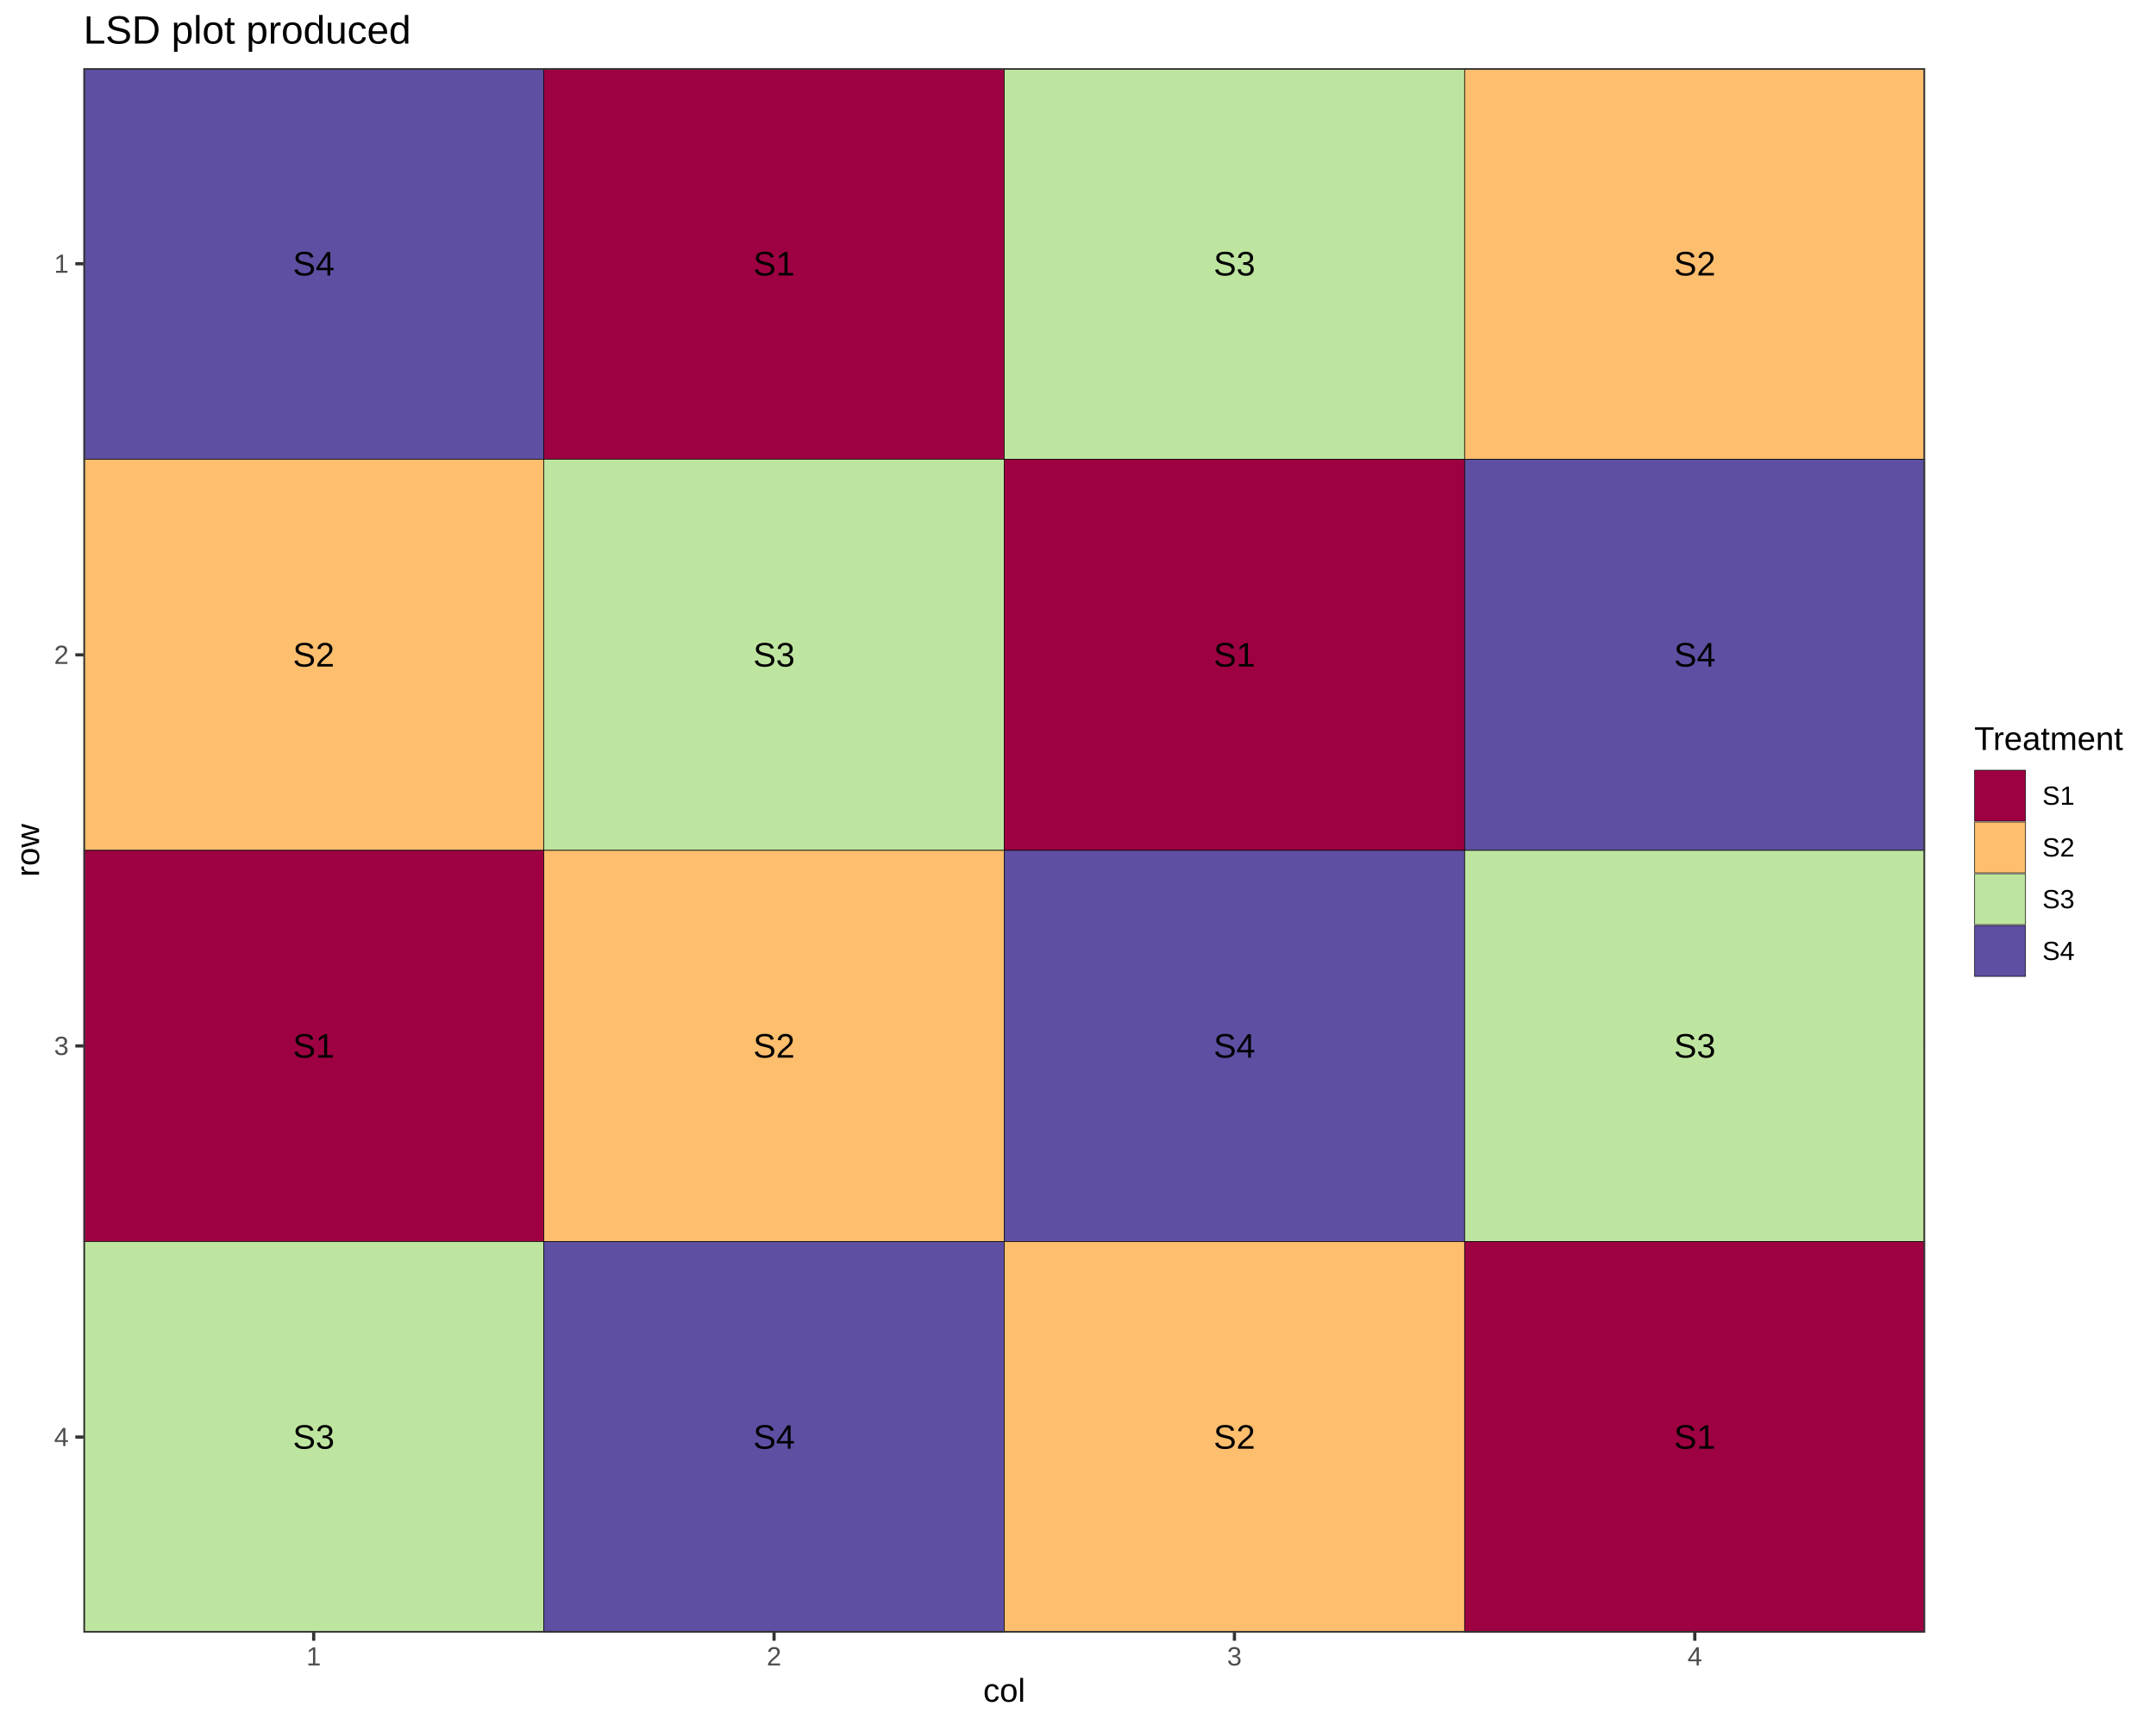
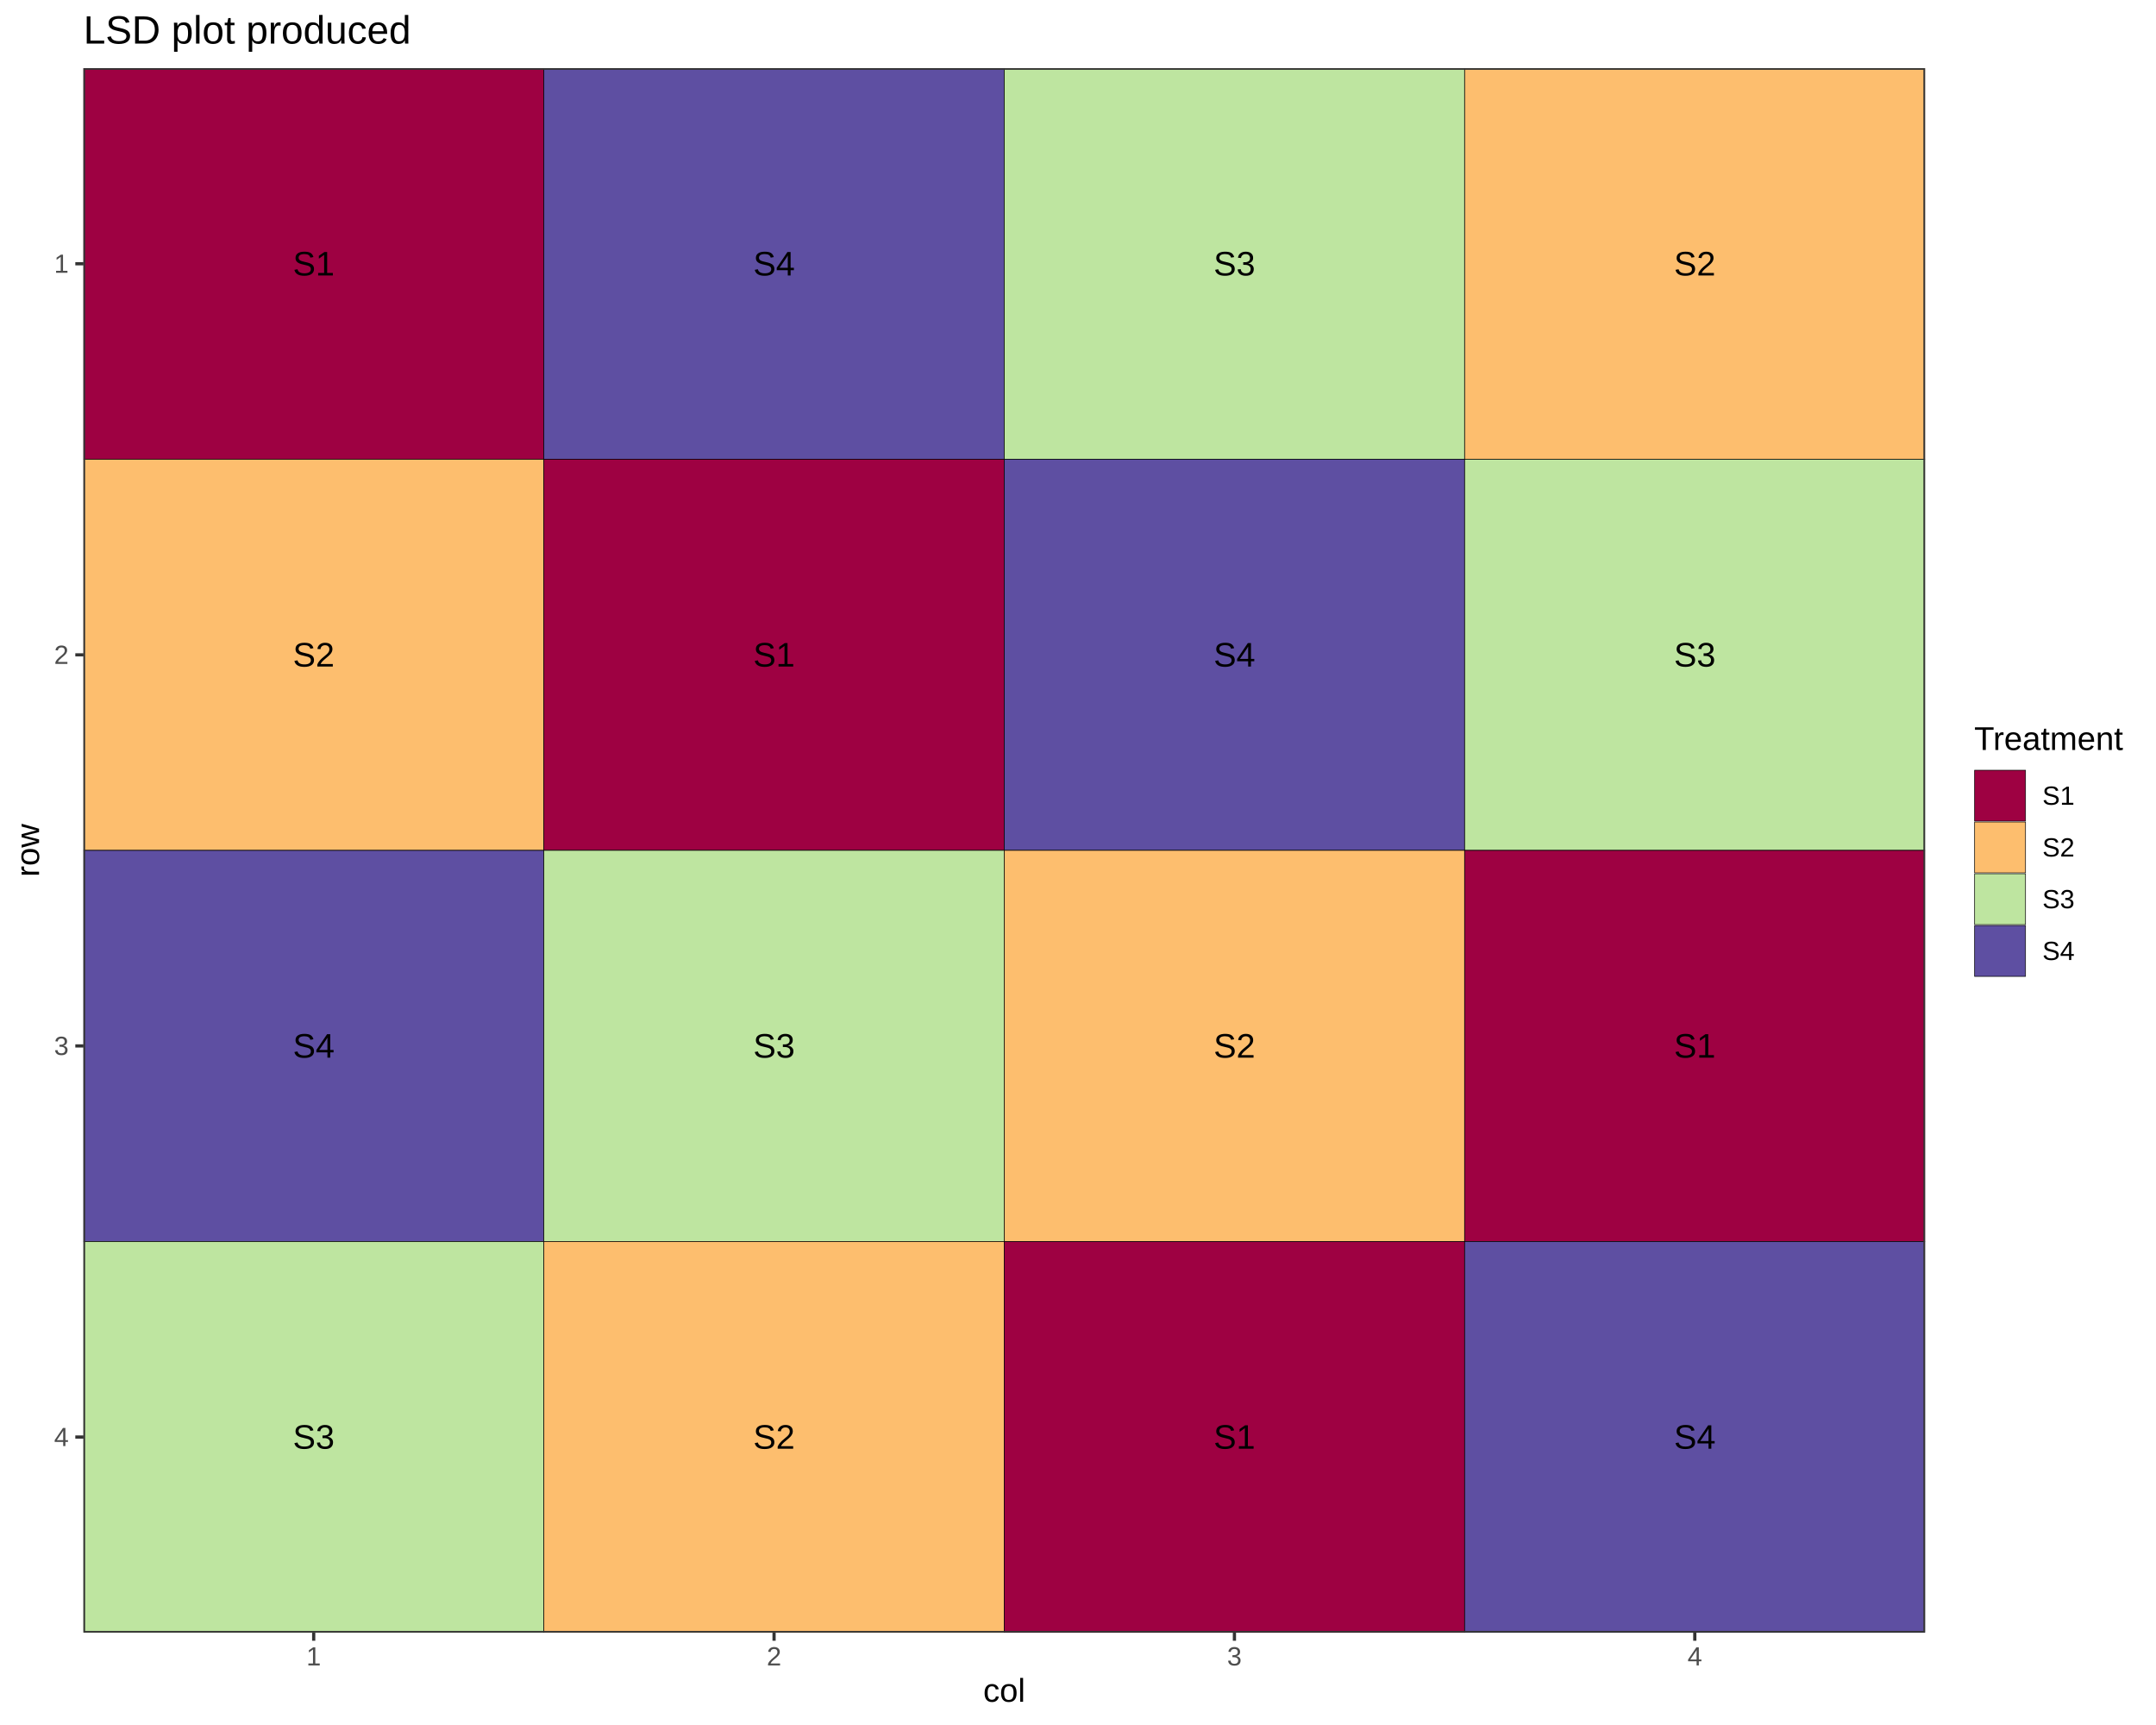
<svg xmlns="http://www.w3.org/2000/svg" viewBox="0 0 720.00 576.00">
  <defs>
    <style type="text/css">
    line, polyline, polygon, path, rect, circle {
      fill: none;
      stroke: #000000;
      stroke-linecap: round;
      stroke-linejoin: round;
      stroke-miterlimit: 10.00;
    }
  </style>
  </defs>
  <rect width="100%" height="100%" style="stroke: none; fill: #FFFFFF;" />
  <rect x="0.00" y="0.00" width="720.00" height="576.00" style="stroke-width: 1.07; stroke: #FFFFFF; fill: #FFFFFF;" />
  <defs>
    <clipPath id="cpMjcuODl8NjQyLjg1fDU0NS4xM3wyMi43Nw==">
      <rect x="27.89" y="22.77" width="614.97" height="522.36" />
    </clipPath>
  </defs>
  <rect x="27.89" y="22.77" width="614.97" height="522.36" style="stroke-width: 1.07; stroke: none; fill: #FFFFFF;" clip-path="url(#cpMjcuODl8NjQyLjg1fDU0NS4xM3wyMi43Nw==)" />
  <polyline points="27.89,22.77 642.85,22.77 " style="stroke-width: 0.53; stroke: #EBEBEB; stroke-linecap: butt;" clip-path="url(#cpMjcuODl8NjQyLjg1fDU0NS4xM3wyMi43Nw==)" />
  <polyline points="27.89,153.36 642.85,153.36 " style="stroke-width: 0.53; stroke: #EBEBEB; stroke-linecap: butt;" clip-path="url(#cpMjcuODl8NjQyLjg1fDU0NS4xM3wyMi43Nw==)" />
  <polyline points="27.89,283.95 642.85,283.95 " style="stroke-width: 0.53; stroke: #EBEBEB; stroke-linecap: butt;" clip-path="url(#cpMjcuODl8NjQyLjg1fDU0NS4xM3wyMi43Nw==)" />
  <polyline points="27.89,414.54 642.85,414.54 " style="stroke-width: 0.53; stroke: #EBEBEB; stroke-linecap: butt;" clip-path="url(#cpMjcuODl8NjQyLjg1fDU0NS4xM3wyMi43Nw==)" />
  <polyline points="27.89,545.13 642.85,545.13 " style="stroke-width: 0.53; stroke: #EBEBEB; stroke-linecap: butt;" clip-path="url(#cpMjcuODl8NjQyLjg1fDU0NS4xM3wyMi43Nw==)" />
  <polyline points="27.89,545.13 27.89,22.77 " style="stroke-width: 0.53; stroke: #EBEBEB; stroke-linecap: butt;" clip-path="url(#cpMjcuODl8NjQyLjg1fDU0NS4xM3wyMi43Nw==)" />
  <polyline points="181.63,545.13 181.63,22.77 " style="stroke-width: 0.53; stroke: #EBEBEB; stroke-linecap: butt;" clip-path="url(#cpMjcuODl8NjQyLjg1fDU0NS4xM3wyMi43Nw==)" />
  <polyline points="335.37,545.13 335.37,22.77 " style="stroke-width: 0.53; stroke: #EBEBEB; stroke-linecap: butt;" clip-path="url(#cpMjcuODl8NjQyLjg1fDU0NS4xM3wyMi43Nw==)" />
  <polyline points="489.11,545.13 489.11,22.77 " style="stroke-width: 0.53; stroke: #EBEBEB; stroke-linecap: butt;" clip-path="url(#cpMjcuODl8NjQyLjg1fDU0NS4xM3wyMi43Nw==)" />
  <polyline points="642.85,545.13 642.85,22.77 " style="stroke-width: 0.53; stroke: #EBEBEB; stroke-linecap: butt;" clip-path="url(#cpMjcuODl8NjQyLjg1fDU0NS4xM3wyMi43Nw==)" />
  <polyline points="27.89,88.07 642.85,88.07 " style="stroke-width: 1.07; stroke: #EBEBEB; stroke-linecap: butt;" clip-path="url(#cpMjcuODl8NjQyLjg1fDU0NS4xM3wyMi43Nw==)" />
  <polyline points="27.89,218.66 642.85,218.66 " style="stroke-width: 1.07; stroke: #EBEBEB; stroke-linecap: butt;" clip-path="url(#cpMjcuODl8NjQyLjg1fDU0NS4xM3wyMi43Nw==)" />
  <polyline points="27.89,349.25 642.85,349.25 " style="stroke-width: 1.07; stroke: #EBEBEB; stroke-linecap: butt;" clip-path="url(#cpMjcuODl8NjQyLjg1fDU0NS4xM3wyMi43Nw==)" />
  <polyline points="27.89,479.84 642.85,479.84 " style="stroke-width: 1.07; stroke: #EBEBEB; stroke-linecap: butt;" clip-path="url(#cpMjcuODl8NjQyLjg1fDU0NS4xM3wyMi43Nw==)" />
  <polyline points="104.76,545.13 104.76,22.77 " style="stroke-width: 1.07; stroke: #EBEBEB; stroke-linecap: butt;" clip-path="url(#cpMjcuODl8NjQyLjg1fDU0NS4xM3wyMi43Nw==)" />
  <polyline points="258.50,545.13 258.50,22.77 " style="stroke-width: 1.07; stroke: #EBEBEB; stroke-linecap: butt;" clip-path="url(#cpMjcuODl8NjQyLjg1fDU0NS4xM3wyMi43Nw==)" />
  <polyline points="412.24,545.13 412.24,22.77 " style="stroke-width: 1.07; stroke: #EBEBEB; stroke-linecap: butt;" clip-path="url(#cpMjcuODl8NjQyLjg1fDU0NS4xM3wyMi43Nw==)" />
  <polyline points="565.98,545.13 565.98,22.77 " style="stroke-width: 1.07; stroke: #EBEBEB; stroke-linecap: butt;" clip-path="url(#cpMjcuODl8NjQyLjg1fDU0NS4xM3wyMi43Nw==)" />
-   <rect x="27.89" y="22.77" width="153.74" height="130.59" style="stroke-width: 0.21; stroke-linecap: square; stroke-linejoin: miter; fill: #5E4FA2;" clip-path="url(#cpMjcuODl8NjQyLjg1fDU0NS4xM3wyMi43Nw==)" />
-   <rect x="181.63" y="22.77" width="153.74" height="130.59" style="stroke-width: 0.21; stroke-linecap: square; stroke-linejoin: miter; fill: #9E0142;" clip-path="url(#cpMjcuODl8NjQyLjg1fDU0NS4xM3wyMi43Nw==)" />
+   <rect x="27.89" y="22.77" width="153.74" height="130.59" style="stroke-width: 0.21; stroke-linecap: square; stroke-linejoin: miter; fill: #9E0142;" clip-path="url(#cpMjcuODl8NjQyLjg1fDU0NS4xM3wyMi43Nw==)" />
+   <rect x="181.63" y="22.77" width="153.74" height="130.59" style="stroke-width: 0.21; stroke-linecap: square; stroke-linejoin: miter; fill: #5E4FA2;" clip-path="url(#cpMjcuODl8NjQyLjg1fDU0NS4xM3wyMi43Nw==)" />
  <rect x="335.37" y="22.77" width="153.74" height="130.59" style="stroke-width: 0.21; stroke-linecap: square; stroke-linejoin: miter; fill: #BEE5A0;" clip-path="url(#cpMjcuODl8NjQyLjg1fDU0NS4xM3wyMi43Nw==)" />
  <rect x="489.11" y="22.77" width="153.74" height="130.59" style="stroke-width: 0.21; stroke-linecap: square; stroke-linejoin: miter; fill: #FDBE6E;" clip-path="url(#cpMjcuODl8NjQyLjg1fDU0NS4xM3wyMi43Nw==)" />
  <rect x="27.89" y="153.36" width="153.74" height="130.59" style="stroke-width: 0.21; stroke-linecap: square; stroke-linejoin: miter; fill: #FDBE6E;" clip-path="url(#cpMjcuODl8NjQyLjg1fDU0NS4xM3wyMi43Nw==)" />
-   <rect x="181.63" y="153.36" width="153.74" height="130.59" style="stroke-width: 0.21; stroke-linecap: square; stroke-linejoin: miter; fill: #BEE5A0;" clip-path="url(#cpMjcuODl8NjQyLjg1fDU0NS4xM3wyMi43Nw==)" />
-   <rect x="335.37" y="153.36" width="153.74" height="130.59" style="stroke-width: 0.21; stroke-linecap: square; stroke-linejoin: miter; fill: #9E0142;" clip-path="url(#cpMjcuODl8NjQyLjg1fDU0NS4xM3wyMi43Nw==)" />
-   <rect x="489.11" y="153.36" width="153.74" height="130.59" style="stroke-width: 0.21; stroke-linecap: square; stroke-linejoin: miter; fill: #5E4FA2;" clip-path="url(#cpMjcuODl8NjQyLjg1fDU0NS4xM3wyMi43Nw==)" />
-   <rect x="27.89" y="283.95" width="153.74" height="130.59" style="stroke-width: 0.21; stroke-linecap: square; stroke-linejoin: miter; fill: #9E0142;" clip-path="url(#cpMjcuODl8NjQyLjg1fDU0NS4xM3wyMi43Nw==)" />
-   <rect x="181.63" y="283.95" width="153.74" height="130.59" style="stroke-width: 0.21; stroke-linecap: square; stroke-linejoin: miter; fill: #FDBE6E;" clip-path="url(#cpMjcuODl8NjQyLjg1fDU0NS4xM3wyMi43Nw==)" />
-   <rect x="335.37" y="283.95" width="153.74" height="130.59" style="stroke-width: 0.21; stroke-linecap: square; stroke-linejoin: miter; fill: #5E4FA2;" clip-path="url(#cpMjcuODl8NjQyLjg1fDU0NS4xM3wyMi43Nw==)" />
-   <rect x="489.11" y="283.95" width="153.74" height="130.59" style="stroke-width: 0.21; stroke-linecap: square; stroke-linejoin: miter; fill: #BEE5A0;" clip-path="url(#cpMjcuODl8NjQyLjg1fDU0NS4xM3wyMi43Nw==)" />
+   <rect x="181.63" y="153.36" width="153.74" height="130.59" style="stroke-width: 0.21; stroke-linecap: square; stroke-linejoin: miter; fill: #9E0142;" clip-path="url(#cpMjcuODl8NjQyLjg1fDU0NS4xM3wyMi43Nw==)" />
+   <rect x="335.37" y="153.36" width="153.74" height="130.59" style="stroke-width: 0.21; stroke-linecap: square; stroke-linejoin: miter; fill: #5E4FA2;" clip-path="url(#cpMjcuODl8NjQyLjg1fDU0NS4xM3wyMi43Nw==)" />
+   <rect x="489.11" y="153.36" width="153.74" height="130.59" style="stroke-width: 0.21; stroke-linecap: square; stroke-linejoin: miter; fill: #BEE5A0;" clip-path="url(#cpMjcuODl8NjQyLjg1fDU0NS4xM3wyMi43Nw==)" />
+   <rect x="27.89" y="283.95" width="153.74" height="130.59" style="stroke-width: 0.21; stroke-linecap: square; stroke-linejoin: miter; fill: #5E4FA2;" clip-path="url(#cpMjcuODl8NjQyLjg1fDU0NS4xM3wyMi43Nw==)" />
+   <rect x="181.63" y="283.95" width="153.74" height="130.59" style="stroke-width: 0.21; stroke-linecap: square; stroke-linejoin: miter; fill: #BEE5A0;" clip-path="url(#cpMjcuODl8NjQyLjg1fDU0NS4xM3wyMi43Nw==)" />
+   <rect x="335.37" y="283.95" width="153.74" height="130.59" style="stroke-width: 0.21; stroke-linecap: square; stroke-linejoin: miter; fill: #FDBE6E;" clip-path="url(#cpMjcuODl8NjQyLjg1fDU0NS4xM3wyMi43Nw==)" />
+   <rect x="489.11" y="283.95" width="153.74" height="130.59" style="stroke-width: 0.21; stroke-linecap: square; stroke-linejoin: miter; fill: #9E0142;" clip-path="url(#cpMjcuODl8NjQyLjg1fDU0NS4xM3wyMi43Nw==)" />
  <rect x="27.89" y="414.54" width="153.74" height="130.59" style="stroke-width: 0.21; stroke-linecap: square; stroke-linejoin: miter; fill: #BEE5A0;" clip-path="url(#cpMjcuODl8NjQyLjg1fDU0NS4xM3wyMi43Nw==)" />
-   <rect x="181.63" y="414.54" width="153.74" height="130.59" style="stroke-width: 0.21; stroke-linecap: square; stroke-linejoin: miter; fill: #5E4FA2;" clip-path="url(#cpMjcuODl8NjQyLjg1fDU0NS4xM3wyMi43Nw==)" />
-   <rect x="335.37" y="414.54" width="153.74" height="130.59" style="stroke-width: 0.21; stroke-linecap: square; stroke-linejoin: miter; fill: #FDBE6E;" clip-path="url(#cpMjcuODl8NjQyLjg1fDU0NS4xM3wyMi43Nw==)" />
-   <rect x="489.11" y="414.54" width="153.74" height="130.59" style="stroke-width: 0.21; stroke-linecap: square; stroke-linejoin: miter; fill: #9E0142;" clip-path="url(#cpMjcuODl8NjQyLjg1fDU0NS4xM3wyMi43Nw==)" />
+   <rect x="181.63" y="414.54" width="153.74" height="130.59" style="stroke-width: 0.21; stroke-linecap: square; stroke-linejoin: miter; fill: #FDBE6E;" clip-path="url(#cpMjcuODl8NjQyLjg1fDU0NS4xM3wyMi43Nw==)" />
+   <rect x="335.37" y="414.54" width="153.74" height="130.59" style="stroke-width: 0.21; stroke-linecap: square; stroke-linejoin: miter; fill: #9E0142;" clip-path="url(#cpMjcuODl8NjQyLjg1fDU0NS4xM3wyMi43Nw==)" />
+   <rect x="489.11" y="414.54" width="153.74" height="130.59" style="stroke-width: 0.21; stroke-linecap: square; stroke-linejoin: miter; fill: #5E4FA2;" clip-path="url(#cpMjcuODl8NjQyLjg1fDU0NS4xM3wyMi43Nw==)" />
  <g clip-path="url(#cpMjcuODl8NjQyLjg1fDU0NS4xM3wyMi43Nw==)">
-     <text x="97.80" y="91.98" style="font-size: 11.38px; font-family: Liberation Sans;" textLength="13.92px" lengthAdjust="spacingAndGlyphs">S4</text>
+     <text x="97.80" y="91.98" style="font-size: 11.38px; font-family: Liberation Sans;" textLength="13.92px" lengthAdjust="spacingAndGlyphs">S1</text>
  </g>
  <g clip-path="url(#cpMjcuODl8NjQyLjg1fDU0NS4xM3wyMi43Nw==)">
-     <text x="251.54" y="91.98" style="font-size: 11.38px; font-family: Liberation Sans;" textLength="13.92px" lengthAdjust="spacingAndGlyphs">S1</text>
+     <text x="251.54" y="91.98" style="font-size: 11.38px; font-family: Liberation Sans;" textLength="13.92px" lengthAdjust="spacingAndGlyphs">S4</text>
  </g>
  <g clip-path="url(#cpMjcuODl8NjQyLjg1fDU0NS4xM3wyMi43Nw==)">
    <text x="405.28" y="91.98" style="font-size: 11.38px; font-family: Liberation Sans;" textLength="13.92px" lengthAdjust="spacingAndGlyphs">S3</text>
  </g>
  <g clip-path="url(#cpMjcuODl8NjQyLjg1fDU0NS4xM3wyMi43Nw==)">
    <text x="559.02" y="91.98" style="font-size: 11.38px; font-family: Liberation Sans;" textLength="13.92px" lengthAdjust="spacingAndGlyphs">S2</text>
  </g>
  <g clip-path="url(#cpMjcuODl8NjQyLjg1fDU0NS4xM3wyMi43Nw==)">
    <text x="97.80" y="222.57" style="font-size: 11.38px; font-family: Liberation Sans;" textLength="13.92px" lengthAdjust="spacingAndGlyphs">S2</text>
  </g>
  <g clip-path="url(#cpMjcuODl8NjQyLjg1fDU0NS4xM3wyMi43Nw==)">
-     <text x="251.54" y="222.57" style="font-size: 11.38px; font-family: Liberation Sans;" textLength="13.92px" lengthAdjust="spacingAndGlyphs">S3</text>
+     <text x="251.54" y="222.57" style="font-size: 11.38px; font-family: Liberation Sans;" textLength="13.92px" lengthAdjust="spacingAndGlyphs">S1</text>
  </g>
  <g clip-path="url(#cpMjcuODl8NjQyLjg1fDU0NS4xM3wyMi43Nw==)">
-     <text x="405.28" y="222.57" style="font-size: 11.38px; font-family: Liberation Sans;" textLength="13.92px" lengthAdjust="spacingAndGlyphs">S1</text>
+     <text x="405.28" y="222.57" style="font-size: 11.38px; font-family: Liberation Sans;" textLength="13.92px" lengthAdjust="spacingAndGlyphs">S4</text>
  </g>
  <g clip-path="url(#cpMjcuODl8NjQyLjg1fDU0NS4xM3wyMi43Nw==)">
-     <text x="559.02" y="222.57" style="font-size: 11.38px; font-family: Liberation Sans;" textLength="13.92px" lengthAdjust="spacingAndGlyphs">S4</text>
+     <text x="559.02" y="222.57" style="font-size: 11.38px; font-family: Liberation Sans;" textLength="13.92px" lengthAdjust="spacingAndGlyphs">S3</text>
  </g>
  <g clip-path="url(#cpMjcuODl8NjQyLjg1fDU0NS4xM3wyMi43Nw==)">
-     <text x="97.80" y="353.16" style="font-size: 11.38px; font-family: Liberation Sans;" textLength="13.92px" lengthAdjust="spacingAndGlyphs">S1</text>
+     <text x="97.80" y="353.16" style="font-size: 11.38px; font-family: Liberation Sans;" textLength="13.92px" lengthAdjust="spacingAndGlyphs">S4</text>
  </g>
  <g clip-path="url(#cpMjcuODl8NjQyLjg1fDU0NS4xM3wyMi43Nw==)">
-     <text x="251.54" y="353.16" style="font-size: 11.38px; font-family: Liberation Sans;" textLength="13.92px" lengthAdjust="spacingAndGlyphs">S2</text>
+     <text x="251.54" y="353.16" style="font-size: 11.38px; font-family: Liberation Sans;" textLength="13.92px" lengthAdjust="spacingAndGlyphs">S3</text>
  </g>
  <g clip-path="url(#cpMjcuODl8NjQyLjg1fDU0NS4xM3wyMi43Nw==)">
-     <text x="405.28" y="353.16" style="font-size: 11.38px; font-family: Liberation Sans;" textLength="13.92px" lengthAdjust="spacingAndGlyphs">S4</text>
+     <text x="405.28" y="353.16" style="font-size: 11.38px; font-family: Liberation Sans;" textLength="13.92px" lengthAdjust="spacingAndGlyphs">S2</text>
  </g>
  <g clip-path="url(#cpMjcuODl8NjQyLjg1fDU0NS4xM3wyMi43Nw==)">
-     <text x="559.02" y="353.16" style="font-size: 11.38px; font-family: Liberation Sans;" textLength="13.92px" lengthAdjust="spacingAndGlyphs">S3</text>
+     <text x="559.02" y="353.16" style="font-size: 11.38px; font-family: Liberation Sans;" textLength="13.92px" lengthAdjust="spacingAndGlyphs">S1</text>
  </g>
  <g clip-path="url(#cpMjcuODl8NjQyLjg1fDU0NS4xM3wyMi43Nw==)">
    <text x="97.80" y="483.75" style="font-size: 11.38px; font-family: Liberation Sans;" textLength="13.92px" lengthAdjust="spacingAndGlyphs">S3</text>
  </g>
  <g clip-path="url(#cpMjcuODl8NjQyLjg1fDU0NS4xM3wyMi43Nw==)">
-     <text x="251.54" y="483.75" style="font-size: 11.38px; font-family: Liberation Sans;" textLength="13.92px" lengthAdjust="spacingAndGlyphs">S4</text>
+     <text x="251.54" y="483.75" style="font-size: 11.38px; font-family: Liberation Sans;" textLength="13.92px" lengthAdjust="spacingAndGlyphs">S2</text>
  </g>
  <g clip-path="url(#cpMjcuODl8NjQyLjg1fDU0NS4xM3wyMi43Nw==)">
-     <text x="405.28" y="483.75" style="font-size: 11.38px; font-family: Liberation Sans;" textLength="13.92px" lengthAdjust="spacingAndGlyphs">S2</text>
+     <text x="405.28" y="483.75" style="font-size: 11.38px; font-family: Liberation Sans;" textLength="13.92px" lengthAdjust="spacingAndGlyphs">S1</text>
  </g>
  <g clip-path="url(#cpMjcuODl8NjQyLjg1fDU0NS4xM3wyMi43Nw==)">
-     <text x="559.02" y="483.75" style="font-size: 11.38px; font-family: Liberation Sans;" textLength="13.92px" lengthAdjust="spacingAndGlyphs">S1</text>
+     <text x="559.02" y="483.75" style="font-size: 11.38px; font-family: Liberation Sans;" textLength="13.92px" lengthAdjust="spacingAndGlyphs">S4</text>
  </g>
  <rect x="27.89" y="22.77" width="614.97" height="522.36" style="stroke-width: 1.07; stroke: #333333;" clip-path="url(#cpMjcuODl8NjQyLjg1fDU0NS4xM3wyMi43Nw==)" />
  <defs>
    <clipPath id="cpMC4wMHw3MjAuMDB8NTc2LjAwfDAuMDA=">
      <rect x="0.00" y="0.00" width="720.00" height="576.00" />
    </clipPath>
  </defs>
  <g clip-path="url(#cpMC4wMHw3MjAuMDB8NTc2LjAwfDAuMDA=)">
    <text x="18.06" y="91.09" style="font-size: 8.80px; fill: #4D4D4D; font-family: Liberation Sans;" textLength="4.89px" lengthAdjust="spacingAndGlyphs">1</text>
  </g>
  <g clip-path="url(#cpMC4wMHw3MjAuMDB8NTc2LjAwfDAuMDA=)">
    <text x="18.06" y="221.68" style="font-size: 8.80px; fill: #4D4D4D; font-family: Liberation Sans;" textLength="4.89px" lengthAdjust="spacingAndGlyphs">2</text>
  </g>
  <g clip-path="url(#cpMC4wMHw3MjAuMDB8NTc2LjAwfDAuMDA=)">
    <text x="18.06" y="352.27" style="font-size: 8.80px; fill: #4D4D4D; font-family: Liberation Sans;" textLength="4.89px" lengthAdjust="spacingAndGlyphs">3</text>
  </g>
  <g clip-path="url(#cpMC4wMHw3MjAuMDB8NTc2LjAwfDAuMDA=)">
    <text x="18.06" y="482.86" style="font-size: 8.80px; fill: #4D4D4D; font-family: Liberation Sans;" textLength="4.89px" lengthAdjust="spacingAndGlyphs">4</text>
  </g>
  <polyline points="25.15,88.07 27.89,88.07 " style="stroke-width: 1.07; stroke: #333333; stroke-linecap: butt;" clip-path="url(#cpMC4wMHw3MjAuMDB8NTc2LjAwfDAuMDA=)" />
  <polyline points="25.15,218.66 27.89,218.66 " style="stroke-width: 1.07; stroke: #333333; stroke-linecap: butt;" clip-path="url(#cpMC4wMHw3MjAuMDB8NTc2LjAwfDAuMDA=)" />
  <polyline points="25.15,349.25 27.89,349.25 " style="stroke-width: 1.07; stroke: #333333; stroke-linecap: butt;" clip-path="url(#cpMC4wMHw3MjAuMDB8NTc2LjAwfDAuMDA=)" />
  <polyline points="25.15,479.84 27.89,479.84 " style="stroke-width: 1.07; stroke: #333333; stroke-linecap: butt;" clip-path="url(#cpMC4wMHw3MjAuMDB8NTc2LjAwfDAuMDA=)" />
  <polyline points="104.76,547.87 104.76,545.13 " style="stroke-width: 1.07; stroke: #333333; stroke-linecap: butt;" clip-path="url(#cpMC4wMHw3MjAuMDB8NTc2LjAwfDAuMDA=)" />
  <polyline points="258.50,547.87 258.50,545.13 " style="stroke-width: 1.07; stroke: #333333; stroke-linecap: butt;" clip-path="url(#cpMC4wMHw3MjAuMDB8NTc2LjAwfDAuMDA=)" />
  <polyline points="412.24,547.87 412.24,545.13 " style="stroke-width: 1.07; stroke: #333333; stroke-linecap: butt;" clip-path="url(#cpMC4wMHw3MjAuMDB8NTc2LjAwfDAuMDA=)" />
  <polyline points="565.98,547.87 565.98,545.13 " style="stroke-width: 1.07; stroke: #333333; stroke-linecap: butt;" clip-path="url(#cpMC4wMHw3MjAuMDB8NTc2LjAwfDAuMDA=)" />
  <g clip-path="url(#cpMC4wMHw3MjAuMDB8NTc2LjAwfDAuMDA=)">
    <text x="102.31" y="556.11" style="font-size: 8.80px; fill: #4D4D4D; font-family: Liberation Sans;" textLength="4.89px" lengthAdjust="spacingAndGlyphs">1</text>
  </g>
  <g clip-path="url(#cpMC4wMHw3MjAuMDB8NTc2LjAwfDAuMDA=)">
    <text x="256.05" y="556.11" style="font-size: 8.80px; fill: #4D4D4D; font-family: Liberation Sans;" textLength="4.89px" lengthAdjust="spacingAndGlyphs">2</text>
  </g>
  <g clip-path="url(#cpMC4wMHw3MjAuMDB8NTc2LjAwfDAuMDA=)">
    <text x="409.79" y="556.11" style="font-size: 8.80px; fill: #4D4D4D; font-family: Liberation Sans;" textLength="4.89px" lengthAdjust="spacingAndGlyphs">3</text>
  </g>
  <g clip-path="url(#cpMC4wMHw3MjAuMDB8NTc2LjAwfDAuMDA=)">
    <text x="563.54" y="556.11" style="font-size: 8.80px; fill: #4D4D4D; font-family: Liberation Sans;" textLength="4.89px" lengthAdjust="spacingAndGlyphs">4</text>
  </g>
  <g clip-path="url(#cpMC4wMHw3MjAuMDB8NTc2LjAwfDAuMDA=)">
    <text x="328.34" y="568.24" style="font-size: 11.00px; font-family: Liberation Sans;" textLength="14.06px" lengthAdjust="spacingAndGlyphs">col</text>
  </g>
  <g clip-path="url(#cpMC4wMHw3MjAuMDB8NTc2LjAwfDAuMDA=)">
    <text transform="translate(13.04,292.81) rotate(-90)" style="font-size: 11.00px; font-family: Liberation Sans;" textLength="17.72px" lengthAdjust="spacingAndGlyphs">row</text>
  </g>
  <rect x="653.81" y="236.25" width="60.71" height="95.40" style="stroke-width: 1.07; stroke: none; fill: #FFFFFF;" clip-path="url(#cpMC4wMHw3MjAuMDB8NTc2LjAwfDAuMDA=)" />
  <g clip-path="url(#cpMC4wMHw3MjAuMDB8NTc2LjAwfDAuMDA=)">
    <text x="659.29" y="250.43" style="font-size: 11.00px; font-family: Liberation Sans;" textLength="49.75px" lengthAdjust="spacingAndGlyphs">Treatment</text>
  </g>
  <rect x="659.29" y="257.05" width="17.28" height="17.28" style="stroke-width: 1.07; stroke: none; fill: #FFFFFF;" clip-path="url(#cpMC4wMHw3MjAuMDB8NTc2LjAwfDAuMDA=)" />
  <rect x="659.43" y="257.19" width="17.00" height="17.00" style="stroke-width: 0.21; stroke-linecap: square; stroke-linejoin: miter; fill: #9E0142;" clip-path="url(#cpMC4wMHw3MjAuMDB8NTc2LjAwfDAuMDA=)" />
  <rect x="659.29" y="274.33" width="17.28" height="17.28" style="stroke-width: 1.07; stroke: none; fill: #FFFFFF;" clip-path="url(#cpMC4wMHw3MjAuMDB8NTc2LjAwfDAuMDA=)" />
  <rect x="659.43" y="274.47" width="17.00" height="17.00" style="stroke-width: 0.21; stroke-linecap: square; stroke-linejoin: miter; fill: #FDBE6E;" clip-path="url(#cpMC4wMHw3MjAuMDB8NTc2LjAwfDAuMDA=)" />
  <rect x="659.29" y="291.61" width="17.28" height="17.28" style="stroke-width: 1.07; stroke: none; fill: #FFFFFF;" clip-path="url(#cpMC4wMHw3MjAuMDB8NTc2LjAwfDAuMDA=)" />
  <rect x="659.43" y="291.75" width="17.00" height="17.00" style="stroke-width: 0.21; stroke-linecap: square; stroke-linejoin: miter; fill: #BEE5A0;" clip-path="url(#cpMC4wMHw3MjAuMDB8NTc2LjAwfDAuMDA=)" />
  <rect x="659.29" y="308.89" width="17.28" height="17.28" style="stroke-width: 1.07; stroke: none; fill: #FFFFFF;" clip-path="url(#cpMC4wMHw3MjAuMDB8NTc2LjAwfDAuMDA=)" />
  <rect x="659.43" y="309.03" width="17.00" height="17.00" style="stroke-width: 0.21; stroke-linecap: square; stroke-linejoin: miter; fill: #5E4FA2;" clip-path="url(#cpMC4wMHw3MjAuMDB8NTc2LjAwfDAuMDA=)" />
  <g clip-path="url(#cpMC4wMHw3MjAuMDB8NTc2LjAwfDAuMDA=)">
    <text x="682.05" y="268.72" style="font-size: 8.80px; font-family: Liberation Sans;" textLength="10.77px" lengthAdjust="spacingAndGlyphs">S1</text>
  </g>
  <g clip-path="url(#cpMC4wMHw3MjAuMDB8NTc2LjAwfDAuMDA=)">
    <text x="682.05" y="286.00" style="font-size: 8.80px; font-family: Liberation Sans;" textLength="10.77px" lengthAdjust="spacingAndGlyphs">S2</text>
  </g>
  <g clip-path="url(#cpMC4wMHw3MjAuMDB8NTc2LjAwfDAuMDA=)">
    <text x="682.05" y="303.28" style="font-size: 8.80px; font-family: Liberation Sans;" textLength="10.77px" lengthAdjust="spacingAndGlyphs">S3</text>
  </g>
  <g clip-path="url(#cpMC4wMHw3MjAuMDB8NTc2LjAwfDAuMDA=)">
    <text x="682.05" y="320.56" style="font-size: 8.80px; font-family: Liberation Sans;" textLength="10.77px" lengthAdjust="spacingAndGlyphs">S4</text>
  </g>
  <g clip-path="url(#cpMC4wMHw3MjAuMDB8NTc2LjAwfDAuMDA=)">
    <text x="27.89" y="14.56" style="font-size: 13.20px; font-family: Liberation Sans;" textLength="109.17px" lengthAdjust="spacingAndGlyphs">LSD plot produced</text>
  </g>
</svg>
